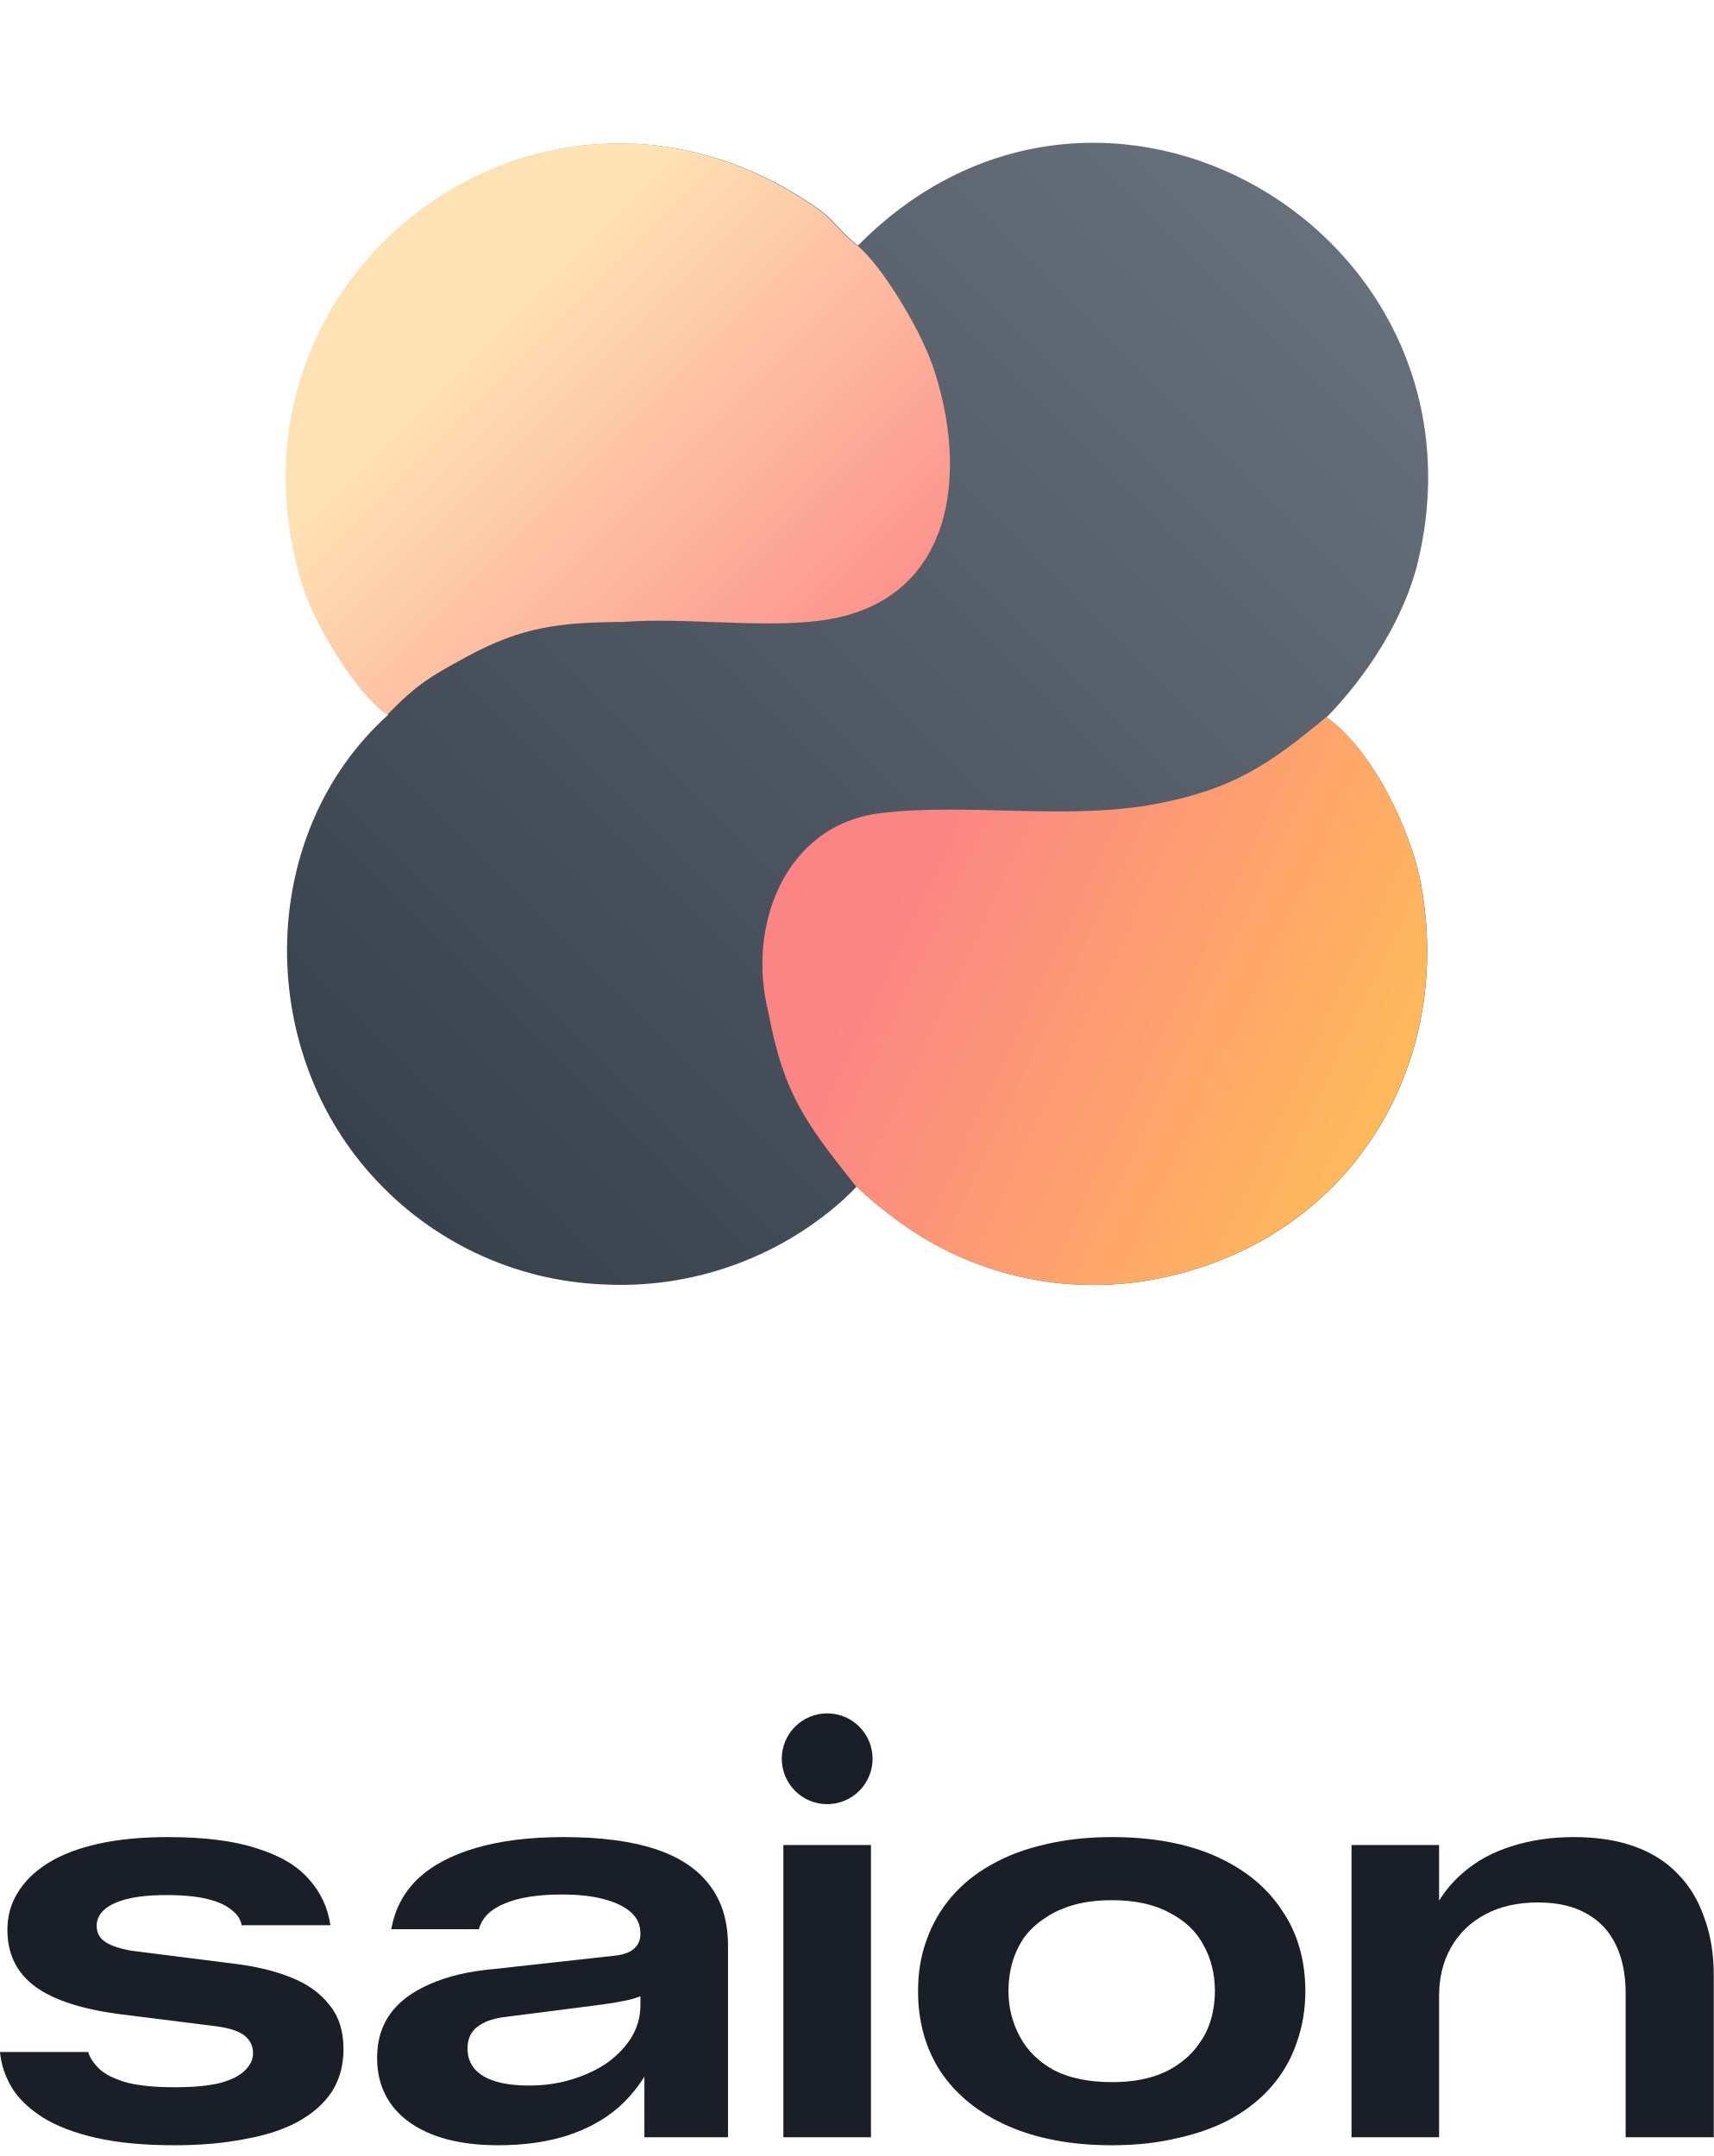
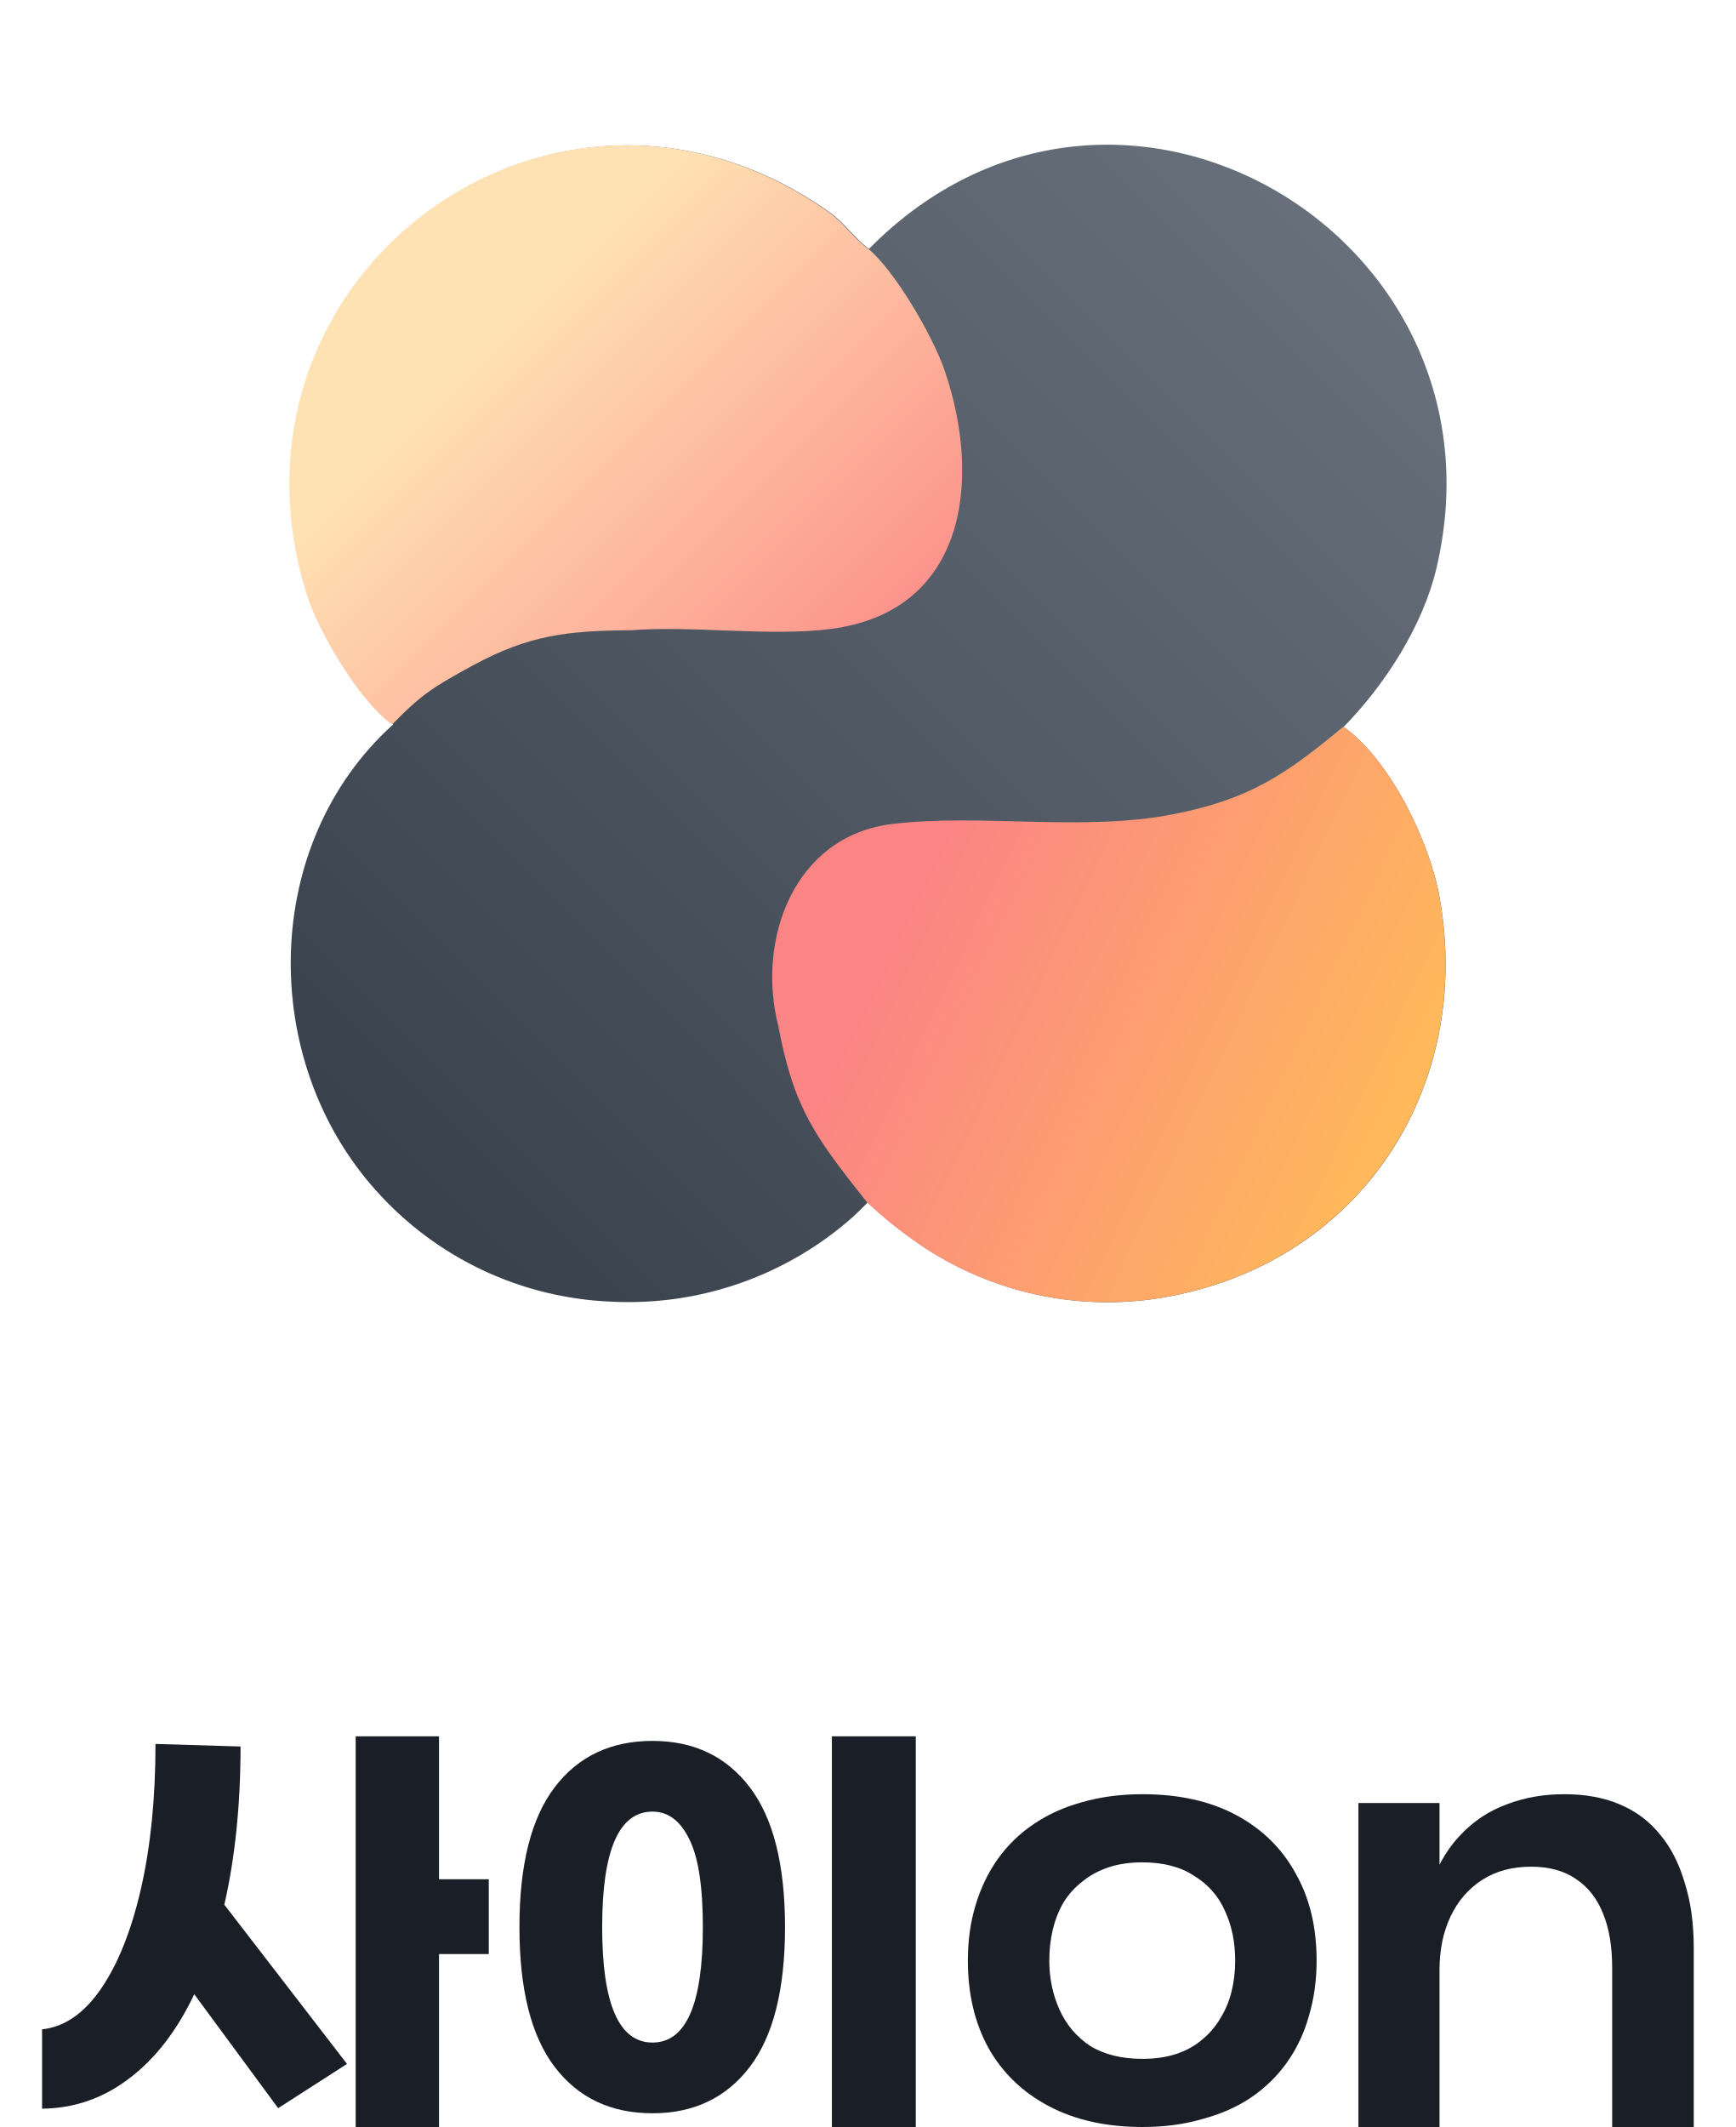
- <svg xmlns="http://www.w3.org/2000/svg" width="120" height="151" viewBox="0 0 120 151" fill="none">
-   <path d="M60.078 17.196C77.098 -0.06 104.774 16.261 99.293 39.313C98.349 43.285 95.718 47.355 92.886 50.238C96.077 52.491 98.812 58.105 99.512 61.966C101.915 75.209 93.967 87.46 80.211 89.709C74.169 90.678 67.989 89.204 63.034 85.612C61.96 84.848 60.94 84.011 59.98 83.108C59.643 83.457 59.295 83.797 58.937 84.126C54.348 88.185 48.348 90.279 42.23 89.958C36.016 89.703 30.169 86.943 26.022 82.308C17.849 73.254 18.036 58.295 27.185 50.06C24.905 48.452 22.07 43.61 21.279 41.075C14.423 19.091 38.412 1.298 57.333 14.655C58.367 15.386 59.041 16.431 59.989 17.131L60.078 17.196Z" fill="url(#paint0_linear_3585_7279)" />
-   <path d="M27.107 50.07C24.827 48.462 21.989 43.617 21.198 41.081C14.339 19.086 38.34 1.283 57.27 14.648C58.306 15.378 58.98 16.424 59.928 17.125L60.017 17.189C61.779 18.62 64.441 23.099 65.297 25.586C67.882 33.098 66.851 42.261 57.415 43.469C53.205 44.008 47.914 43.221 43.606 43.558C39.243 43.59 36.569 43.875 32.659 46.006C30.058 47.424 29.175 47.947 27.107 50.07Z" fill="url(#paint1_linear_3585_7279)" />
-   <path d="M92.871 50.218C96.064 52.472 98.8 58.088 99.501 61.952C101.904 75.202 93.952 87.459 80.19 89.709C74.144 90.678 67.961 89.203 63.004 85.609C61.929 84.845 60.909 84.008 59.949 83.104C56.401 78.636 54.871 76.621 53.807 70.916C52.279 64.972 54.867 57.775 61.668 56.949C67.794 56.205 74.859 57.502 81.117 56.272C86.332 55.247 88.859 53.563 92.871 50.218Z" fill="url(#paint2_linear_3585_7279)" />
-   <path d="M94.634 149.689V129.221H100.766V135.035L100.209 134.159C100.766 132.938 101.523 131.929 102.479 131.132C103.434 130.309 104.563 129.699 105.863 129.301C107.191 128.876 108.638 128.664 110.204 128.664C111.797 128.664 113.19 128.876 114.385 129.301C115.606 129.725 116.628 130.363 117.451 131.212C118.274 132.035 118.898 133.057 119.323 134.278C119.774 135.473 120 136.84 120 138.38V149.689H113.828V139.614C113.828 138.287 113.602 137.159 113.151 136.23C112.699 135.274 112.022 134.544 111.12 134.039C110.217 133.508 109.076 133.243 107.695 133.243C106.262 133.243 105.027 133.522 103.992 134.079C102.956 134.637 102.16 135.407 101.603 136.389C101.045 137.371 100.766 138.499 100.766 139.774V149.689H94.634Z" fill="#1A1E26" />
-   <path d="M77.861 150.247C75.047 150.247 72.618 149.795 70.573 148.893C68.529 147.99 66.963 146.729 65.875 145.11C64.813 143.49 64.282 141.605 64.282 139.455C64.282 138.154 64.481 136.96 64.879 135.871C65.277 134.756 65.848 133.761 66.591 132.885C67.361 131.982 68.29 131.225 69.379 130.615C70.494 129.978 71.755 129.5 73.162 129.181C74.595 128.836 76.162 128.664 77.861 128.664C80.701 128.664 83.13 129.115 85.148 130.017C87.166 130.92 88.705 132.181 89.767 133.8C90.856 135.393 91.4 137.278 91.4 139.455C91.4 140.729 91.201 141.924 90.803 143.039C90.431 144.154 89.86 145.163 89.09 146.065C88.347 146.941 87.418 147.698 86.303 148.335C85.214 148.946 83.953 149.41 82.52 149.729C81.113 150.074 79.56 150.247 77.861 150.247ZM77.861 145.826C78.843 145.826 79.719 145.72 80.489 145.508C81.259 145.296 81.923 144.99 82.48 144.592C83.064 144.194 83.542 143.729 83.914 143.198C84.312 142.667 84.604 142.083 84.79 141.446C84.975 140.809 85.068 140.145 85.068 139.455C85.068 138.26 84.803 137.185 84.272 136.23C83.768 135.274 82.971 134.517 81.883 133.96C80.821 133.376 79.48 133.084 77.861 133.084C76.879 133.084 76.002 133.19 75.233 133.402C74.463 133.615 73.786 133.92 73.202 134.318C72.618 134.69 72.126 135.141 71.728 135.672C71.357 136.203 71.078 136.787 70.892 137.424C70.706 138.061 70.613 138.738 70.613 139.455C70.613 140.597 70.879 141.659 71.41 142.641C71.941 143.623 72.737 144.406 73.799 144.99C74.888 145.548 76.241 145.826 77.861 145.826Z" fill="#1A1E26" />
-   <path d="M60.985 149.689H54.852V129.221H60.985V149.689ZM57.919 120C59.674 120 61.098 121.423 61.098 123.179C61.098 124.934 59.674 126.357 57.919 126.357C56.163 126.357 54.74 124.934 54.74 123.179C54.74 121.423 56.163 120 57.919 120Z" fill="#1A1E26" />
-   <path d="M34.887 150.247C32.232 150.247 30.148 149.702 28.635 148.614C27.148 147.526 26.405 146.026 26.405 144.114C26.405 142.92 26.71 141.897 27.321 141.048C27.931 140.198 28.847 139.508 30.069 138.977C31.29 138.42 32.803 138.061 34.608 137.902L42.891 136.986C43.555 136.933 44.046 136.774 44.364 136.508C44.683 136.243 44.842 135.884 44.842 135.433V135.393C44.842 134.809 44.617 134.318 44.165 133.92C43.714 133.522 43.077 133.216 42.254 133.004C41.457 132.792 40.488 132.685 39.347 132.685C37.648 132.685 36.307 132.898 35.325 133.323C34.343 133.721 33.745 134.318 33.533 135.115H27.4C27.639 133.734 28.25 132.566 29.232 131.61C30.241 130.655 31.608 129.925 33.334 129.42C35.059 128.916 37.103 128.664 39.466 128.664C42.041 128.664 44.178 128.942 45.877 129.5C47.577 130.057 48.851 130.907 49.7 132.048C50.55 133.163 50.975 134.57 50.975 136.269V149.689H45.121V143.517L45.758 144.273C45.147 145.574 44.338 146.676 43.329 147.579C42.32 148.455 41.112 149.118 39.705 149.57C38.298 150.021 36.692 150.247 34.887 150.247ZM37.037 146.065C38.126 146.065 39.134 145.919 40.064 145.627C41.019 145.335 41.855 144.937 42.572 144.433C43.289 143.902 43.847 143.304 44.245 142.641C44.643 141.951 44.842 141.22 44.842 140.451V137.942L45.838 139.375C45.413 139.614 44.882 139.827 44.245 140.013C43.608 140.172 42.758 140.318 41.696 140.451L35.484 141.247C34.555 141.353 33.865 141.592 33.413 141.964C32.962 142.309 32.736 142.813 32.736 143.477C32.736 144.3 33.095 144.937 33.812 145.388C34.555 145.84 35.63 146.065 37.037 146.065Z" fill="#1A1E26" />
-   <path d="M12.225 150.247C10.075 150.247 8.243 150.074 6.73 149.729C5.217 149.384 3.969 148.906 2.987 148.295C2.031 147.685 1.314 146.995 0.836 146.225C0.358 145.428 0.08 144.592 0 143.716H6.172C6.305 144.141 6.584 144.552 7.009 144.95C7.433 145.322 8.07 145.627 8.92 145.866C9.769 146.079 10.871 146.185 12.225 146.185C13.499 146.185 14.535 146.092 15.331 145.906C16.154 145.694 16.752 145.402 17.123 145.03C17.521 144.658 17.72 144.247 17.72 143.796C17.72 143.318 17.535 142.92 17.163 142.601C16.791 142.282 16.141 142.057 15.212 141.924L8.562 141.088C5.801 140.743 3.77 140.092 2.469 139.136C1.168 138.181 0.518 136.853 0.518 135.154C0.518 134.199 0.757 133.336 1.234 132.566C1.712 131.77 2.416 131.079 3.345 130.495C4.274 129.911 5.442 129.46 6.849 129.141C8.256 128.823 9.889 128.664 11.747 128.664C14.322 128.664 16.406 128.929 17.999 129.46C19.619 129.964 20.826 130.681 21.623 131.61C22.446 132.513 22.95 133.588 23.136 134.836H16.924C16.844 134.411 16.605 134.053 16.207 133.761C15.836 133.442 15.278 133.19 14.535 133.004C13.791 132.818 12.822 132.725 11.628 132.725C10.539 132.725 9.623 132.818 8.88 133.004C8.163 133.19 7.632 133.442 7.287 133.761C6.942 134.079 6.77 134.451 6.77 134.876C6.77 135.38 6.982 135.765 7.407 136.03C7.832 136.296 8.442 136.495 9.239 136.628L16.486 137.544C17.973 137.729 19.273 138.048 20.389 138.499C21.53 138.951 22.419 139.588 23.056 140.411C23.72 141.207 24.052 142.243 24.052 143.517C24.052 144.632 23.787 145.614 23.256 146.464C22.725 147.287 21.942 147.99 20.906 148.574C19.897 149.132 18.65 149.543 17.163 149.809C15.703 150.101 14.057 150.247 12.225 150.247Z" fill="#1A1E26" />
+ <svg xmlns="http://www.w3.org/2000/svg" width="120" height="147" viewBox="0 0 120 147" fill="none">
+   <path d="M60.078 17.196C77.098 -0.06 104.774 16.261 99.293 39.313C98.349 43.285 95.718 47.355 92.886 50.238C96.077 52.491 98.812 58.105 99.512 61.966C101.915 75.209 93.967 87.46 80.211 89.709C74.169 90.678 67.989 89.204 63.034 85.612C61.96 84.848 60.94 84.011 59.98 83.108C59.643 83.457 59.295 83.797 58.937 84.126C54.348 88.185 48.348 90.279 42.23 89.958C36.016 89.703 30.169 86.943 26.022 82.308C17.849 73.254 18.036 58.295 27.185 50.06C24.905 48.452 22.07 43.61 21.279 41.075C14.423 19.091 38.412 1.298 57.333 14.655C58.367 15.386 59.041 16.431 59.989 17.131L60.078 17.196Z" fill="url(#paint0_linear_40000387_5727)" />
+   <path d="M27.107 50.07C24.827 48.462 21.989 43.617 21.198 41.081C14.339 19.086 38.34 1.283 57.27 14.648C58.306 15.378 58.98 16.424 59.928 17.125L60.017 17.189C61.779 18.62 64.441 23.099 65.297 25.586C67.882 33.098 66.851 42.261 57.415 43.469C53.205 44.008 47.914 43.221 43.606 43.558C39.243 43.59 36.569 43.875 32.659 46.006C30.058 47.424 29.175 47.947 27.107 50.07Z" fill="url(#paint1_linear_40000387_5727)" />
+   <path d="M92.871 50.218C96.064 52.472 98.8 58.088 99.501 61.952C101.904 75.202 93.952 87.459 80.19 89.709C74.144 90.678 67.961 89.203 63.004 85.609C61.929 84.845 60.909 84.008 59.949 83.104C56.401 78.636 54.871 76.621 53.807 70.916C52.279 64.972 54.867 57.775 61.668 56.949C67.794 56.205 74.859 57.502 81.117 56.272C86.332 55.247 88.859 53.563 92.871 50.218Z" fill="url(#paint2_linear_40000387_5727)" />
+   <path d="M57.509 147V120H63.309V147H57.509ZM45.109 120.316C47.962 120.316 50.202 121.383 51.829 123.516C53.456 125.648 54.269 128.871 54.269 133.184C54.269 137.496 53.456 140.719 51.829 142.852C50.202 144.984 47.962 146.051 45.109 146.051C42.229 146.051 39.976 144.984 38.349 142.852C36.722 140.719 35.909 137.496 35.909 133.184C35.909 128.871 36.722 125.648 38.349 123.516C39.976 121.383 42.229 120.316 45.109 120.316ZM45.109 125.203C42.789 125.203 41.629 127.863 41.629 133.184C41.629 138.504 42.789 141.164 45.109 141.164C47.429 141.164 48.589 138.504 48.589 133.184C48.589 130.348 48.269 128.309 47.629 127.066C47.016 125.824 46.176 125.203 45.109 125.203Z" fill="#1A1E26" />
+   <path d="M30.349 135.047V147H24.589V120H30.349V129.879H33.789V135.047H30.349ZM16.629 120.703C16.629 124.711 16.256 128.355 15.509 131.637L23.989 142.641L19.229 145.699L13.429 137.824C12.229 140.355 10.722 142.301 8.909 143.66C7.122 145.02 5.122 145.711 2.909 145.734V140.25C4.456 140.086 5.816 139.148 6.989 137.437C8.162 135.727 9.082 133.418 9.749 130.512C10.416 127.582 10.749 124.254 10.749 120.527L16.629 120.703Z" fill="#1A1E26" />
+   <path d="M93.909 147V124.61H99.514V130.97L99.004 130.011C99.514 128.676 100.205 127.572 101.078 126.701C101.952 125.801 102.983 125.133 104.172 124.697C105.385 124.232 106.707 124 108.139 124C109.594 124 110.868 124.232 111.96 124.697C113.076 125.162 114.01 125.859 114.762 126.788C115.514 127.688 116.084 128.806 116.472 130.142C116.885 131.449 117.091 132.944 117.091 134.629V147H111.45V135.979C111.45 134.527 111.244 133.293 110.832 132.277C110.419 131.231 109.8 130.432 108.976 129.881C108.151 129.3 107.107 129.009 105.846 129.009C104.536 129.009 103.408 129.314 102.461 129.924C101.515 130.534 100.787 131.376 100.278 132.451C99.768 133.525 99.514 134.759 99.514 136.153V147H93.909Z" fill="#1A1E26" />
+   <path d="M78.981 147C76.48 147 74.32 146.519 72.503 145.557C70.685 144.595 69.293 143.252 68.325 141.526C67.381 139.8 66.909 137.792 66.909 135.5C66.909 134.114 67.086 132.841 67.44 131.681C67.794 130.493 68.302 129.432 68.962 128.498C69.647 127.536 70.473 126.73 71.441 126.079C72.432 125.4 73.553 124.891 74.804 124.552C76.078 124.184 77.471 124 78.981 124C81.507 124 83.666 124.481 85.46 125.443C87.254 126.405 88.623 127.748 89.567 129.474C90.534 131.172 91.018 133.18 91.018 135.5C91.018 136.858 90.841 138.131 90.487 139.319C90.157 140.507 89.649 141.582 88.965 142.544C88.304 143.478 87.478 144.284 86.487 144.963C85.519 145.614 84.398 146.109 83.123 146.448C81.873 146.816 80.492 147 78.981 147ZM78.981 142.29C79.855 142.29 80.633 142.177 81.318 141.95C82.002 141.724 82.592 141.399 83.088 140.974C83.607 140.55 84.032 140.055 84.362 139.489C84.716 138.923 84.976 138.301 85.141 137.622C85.307 136.943 85.389 136.236 85.389 135.5C85.389 134.227 85.153 133.081 84.681 132.063C84.233 131.044 83.525 130.238 82.557 129.644C81.613 129.022 80.421 128.71 78.981 128.71C78.108 128.71 77.329 128.823 76.645 129.05C75.96 129.276 75.359 129.601 74.839 130.026C74.32 130.422 73.883 130.903 73.529 131.469C73.199 132.034 72.951 132.657 72.786 133.336C72.621 134.015 72.538 134.736 72.538 135.5C72.538 136.716 72.774 137.848 73.246 138.895C73.718 139.942 74.426 140.776 75.37 141.399C76.338 141.993 77.542 142.29 78.981 142.29Z" fill="#1A1E26" />
  <defs>
-     <linearGradient id="paint0_linear_3585_7279" x1="100" y1="10.04" x2="20.081" y2="89.96" gradientUnits="userSpaceOnUse">
+     <linearGradient id="paint0_linear_40000387_5727" x1="100" y1="10.04" x2="20.081" y2="89.96" gradientUnits="userSpaceOnUse">
      <stop stop-color="#6C757F" />
      <stop offset="1" stop-color="#343C48" />
    </linearGradient>
-     <linearGradient id="paint1_linear_3585_7279" x1="23.243" y1="10.038" x2="63.275" y2="50.07" gradientUnits="userSpaceOnUse">
+     <linearGradient id="paint1_linear_40000387_5727" x1="23.243" y1="10.038" x2="63.275" y2="50.07" gradientUnits="userSpaceOnUse">
      <stop offset="0.298" stop-color="#FFE2B3" />
      <stop offset="1" stop-color="#FB8585" />
    </linearGradient>
-     <linearGradient id="paint2_linear_3585_7279" x1="99.927" y1="81.124" x2="53.382" y2="59.094" gradientUnits="userSpaceOnUse">
+     <linearGradient id="paint2_linear_40000387_5727" x1="99.927" y1="81.124" x2="53.382" y2="59.094" gradientUnits="userSpaceOnUse">
      <stop stop-color="#FFBF55" />
      <stop offset="0.802" stop-color="#FB8585" />
    </linearGradient>
  </defs>
</svg>
